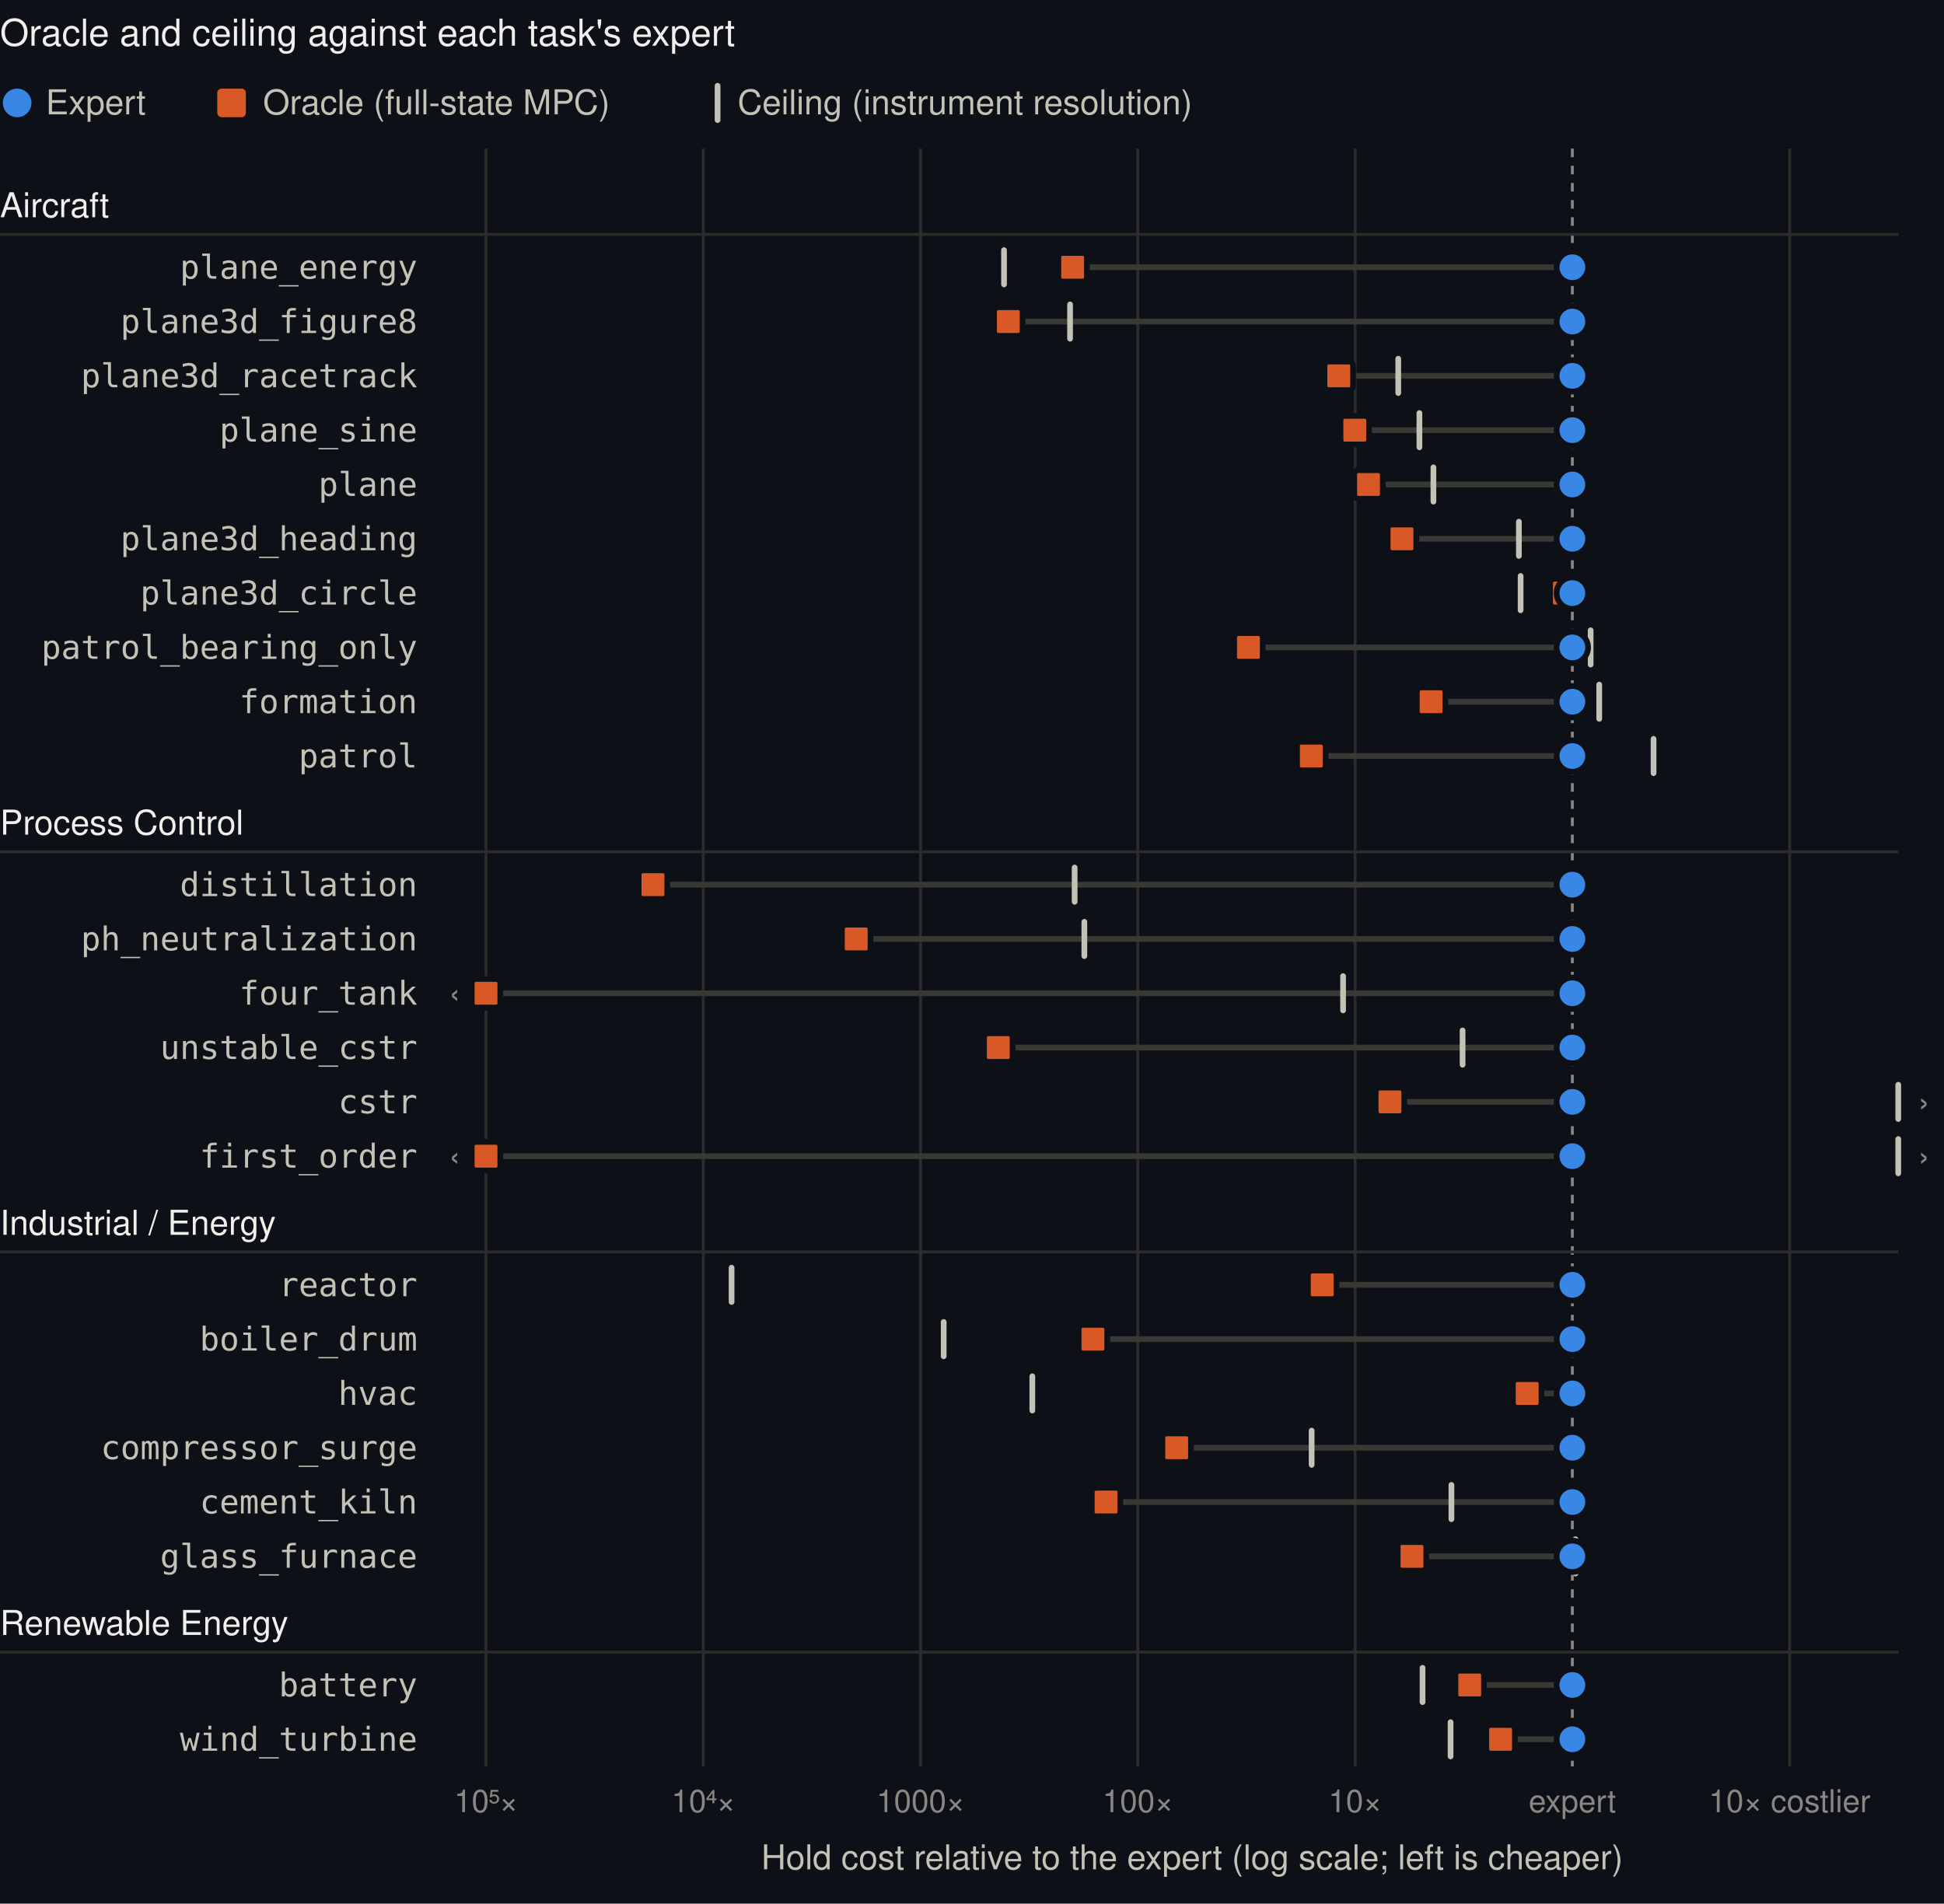
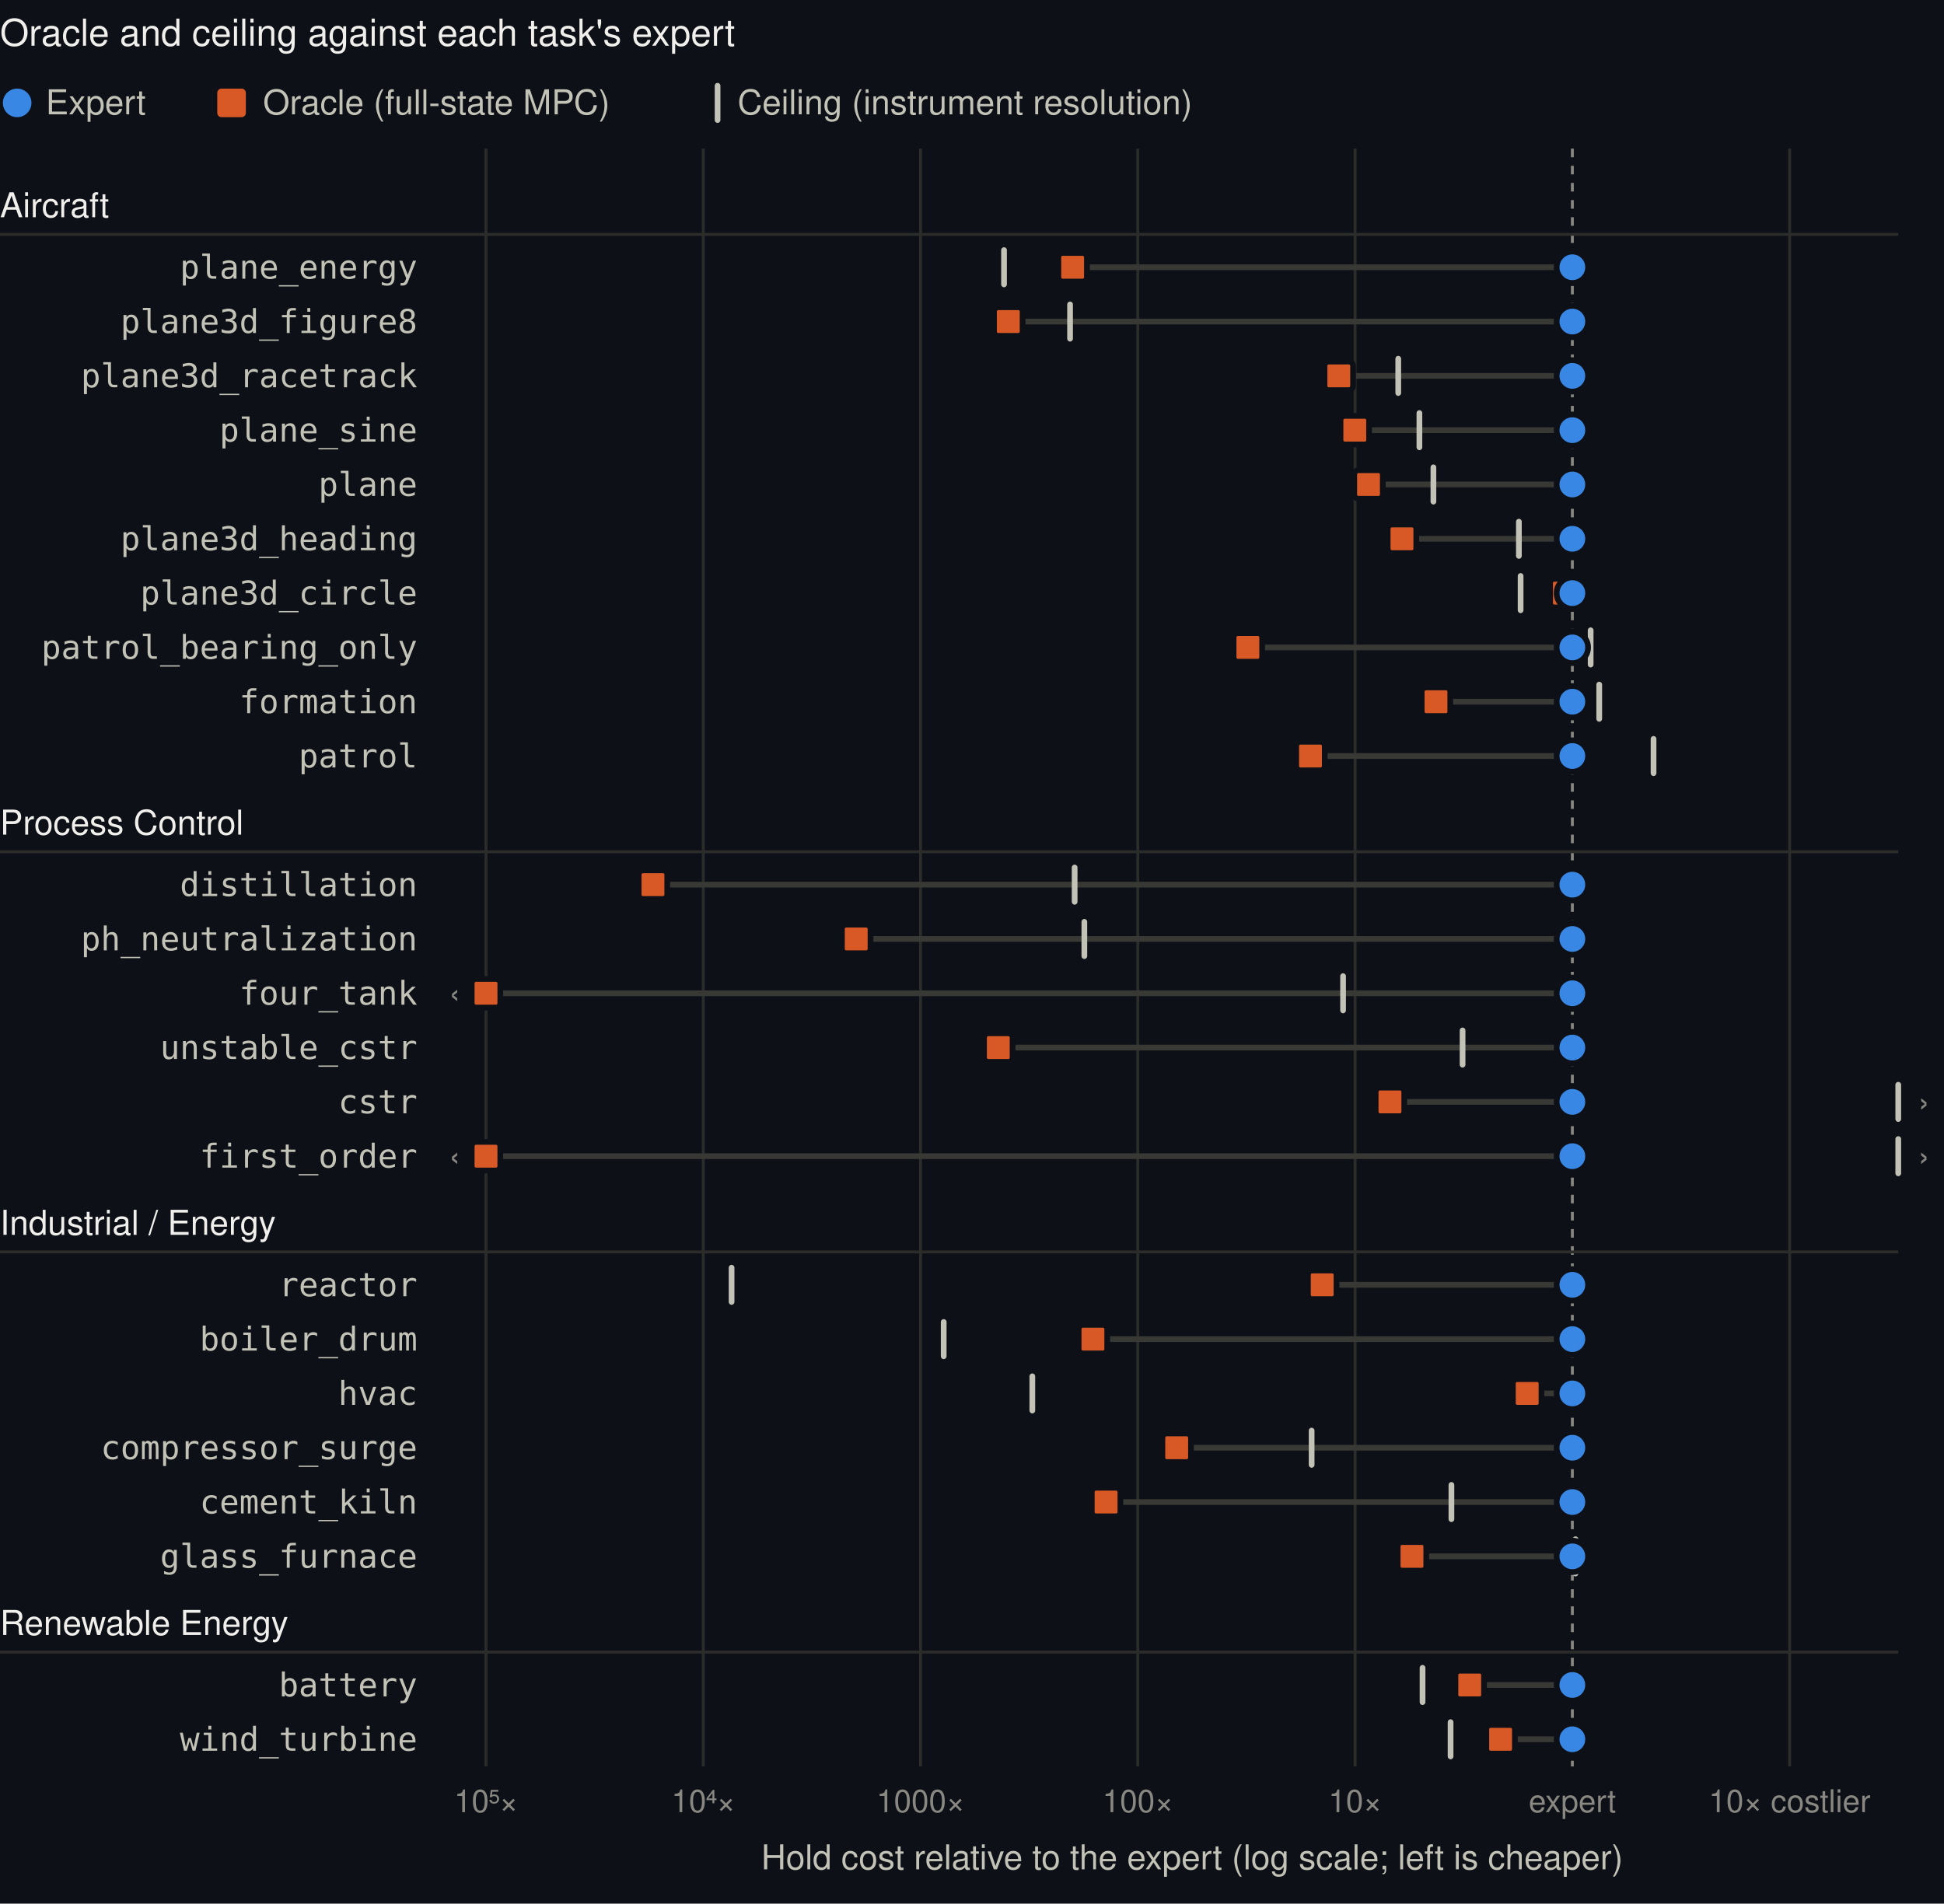
<svg xmlns="http://www.w3.org/2000/svg" viewBox="0 0 680 666" width="680" height="666" font-family="-apple-system, BlinkMacSystemFont, Segoe UI, Helvetica, Arial, sans-serif" role="img" aria-label="Each task's oracle hold cost and ceiling relative to its expert, in decades">
  <rect class="bg" width="100%" height="100%" fill="#0d1117" />
  <text x="0.0" y="16.0" font-size="13" fill="#f0efec" text-anchor="start" font-weight="500">Oracle and ceiling against each task's expert</text>
  <circle cx="6" cy="36" r="5" fill="#3987e5" />
  <text x="16.0" y="40.0" font-size="12" fill="#c3c2b7" text-anchor="start">Expert</text>
  <rect x="76" y="31" width="10" height="10" rx="1.5" fill="#d95926" />
  <text x="92.0" y="40.0" font-size="12" fill="#c3c2b7" text-anchor="start">Oracle (full-state MPC)</text>
  <rect x="250" y="29" width="2" height="14" rx="1" fill="#c3c2b7" />
  <text x="258.0" y="40.0" font-size="12" fill="#c3c2b7" text-anchor="start">Ceiling (instrument resolution)</text>
  <line x1="170.0" x2="170.0" y1="52.0" y2="618.0" stroke="#2c2c2a" />
  <text x="170.0" y="634.0" font-size="11" fill="#898781" text-anchor="middle">10⁵×</text>
  <line x1="246.0" x2="246.0" y1="52.0" y2="618.0" stroke="#2c2c2a" />
  <text x="246.0" y="634.0" font-size="11" fill="#898781" text-anchor="middle">10⁴×</text>
  <line x1="322.0" x2="322.0" y1="52.0" y2="618.0" stroke="#2c2c2a" />
  <text x="322.0" y="634.0" font-size="11" fill="#898781" text-anchor="middle">1000×</text>
  <line x1="398.0" x2="398.0" y1="52.0" y2="618.0" stroke="#2c2c2a" />
  <text x="398.0" y="634.0" font-size="11" fill="#898781" text-anchor="middle">100×</text>
  <line x1="474.0" x2="474.0" y1="52.0" y2="618.0" stroke="#2c2c2a" />
  <text x="474.0" y="634.0" font-size="11" fill="#898781" text-anchor="middle">10×</text>
  <line x1="550.0" x2="550.0" y1="52.0" y2="618.0" stroke="#898781" stroke-dasharray="3 3" />
  <text x="550.0" y="634.0" font-size="11" fill="#898781" text-anchor="middle">expert</text>
  <line x1="626.0" x2="626.0" y1="52.0" y2="618.0" stroke="#2c2c2a" />
  <text x="626.0" y="634.0" font-size="11" fill="#898781" text-anchor="middle">10× costlier</text>
  <text x="417.0" y="654.0" font-size="12" fill="#c3c2b7" text-anchor="middle">Hold cost relative to the expert (log scale; left is cheaper)</text>
  <text x="0.0" y="76.0" font-size="12" fill="#f0efec" text-anchor="start" font-weight="500">Aircraft</text>
  <line x1="0" x2="664" y1="82.0" y2="82.0" stroke="#2c2c2a" />
  <g data-task="plane_energy" data-oracle="-2.30" data-ceiling="-2.62">
    <text x="146.0" y="97.5" font-size="11.5" fill="#c3c2b7" text-anchor="end" font-family="ui-monospace, SFMono-Regular, Menlo, Consolas, monospace">plane_energy</text>
    <line x1="550.0" x2="375.2" y1="93.5" y2="93.5" stroke="#383835" stroke-width="2" stroke-linecap="round" />
    <rect x="350.2" y="86.5" width="2" height="14" rx="1" fill="#c3c2b7" />
    <rect x="370.2" y="88.5" width="10" height="10" rx="1.5" fill="#d95926" stroke="#0d1117" stroke-width="2" />
    <circle cx="550.0" cy="93.5" r="5.5" fill="#3987e5" stroke="#0d1117" stroke-width="2" />
  </g>
  <g data-task="plane3d_figure8" data-oracle="-2.60" data-ceiling="-2.31">
    <text x="146.0" y="116.5" font-size="11.5" fill="#c3c2b7" text-anchor="end" font-family="ui-monospace, SFMono-Regular, Menlo, Consolas, monospace">plane3d_figure8</text>
    <line x1="550.0" x2="352.7" y1="112.5" y2="112.5" stroke="#383835" stroke-width="2" stroke-linecap="round" />
    <rect x="373.3" y="105.5" width="2" height="14" rx="1" fill="#c3c2b7" />
    <rect x="347.7" y="107.5" width="10" height="10" rx="1.5" fill="#d95926" stroke="#0d1117" stroke-width="2" />
    <circle cx="550.0" cy="112.5" r="5.5" fill="#3987e5" stroke="#0d1117" stroke-width="2" />
  </g>
  <g data-task="plane3d_racetrack" data-oracle="-1.07" data-ceiling="-0.80">
    <text x="146.0" y="135.5" font-size="11.5" fill="#c3c2b7" text-anchor="end" font-family="ui-monospace, SFMono-Regular, Menlo, Consolas, monospace">plane3d_racetrack</text>
    <line x1="550.0" x2="468.3" y1="131.5" y2="131.5" stroke="#383835" stroke-width="2" stroke-linecap="round" />
    <rect x="488.1" y="124.5" width="2" height="14" rx="1" fill="#c3c2b7" />
    <rect x="463.3" y="126.5" width="10" height="10" rx="1.5" fill="#d95926" stroke="#0d1117" stroke-width="2" />
    <circle cx="550.0" cy="131.5" r="5.5" fill="#3987e5" stroke="#0d1117" stroke-width="2" />
  </g>
  <g data-task="plane_sine" data-oracle="-1.00" data-ceiling="-0.70">
    <text x="146.0" y="154.5" font-size="11.5" fill="#c3c2b7" text-anchor="end" font-family="ui-monospace, SFMono-Regular, Menlo, Consolas, monospace">plane_sine</text>
    <line x1="550.0" x2="473.9" y1="150.5" y2="150.5" stroke="#383835" stroke-width="2" stroke-linecap="round" />
    <rect x="495.5" y="143.5" width="2" height="14" rx="1" fill="#c3c2b7" />
    <rect x="468.9" y="145.5" width="10" height="10" rx="1.5" fill="#d95926" stroke="#0d1117" stroke-width="2" />
    <circle cx="550.0" cy="150.5" r="5.5" fill="#3987e5" stroke="#0d1117" stroke-width="2" />
  </g>
  <g data-task="plane" data-oracle="-0.94" data-ceiling="-0.64">
    <text x="146.0" y="173.5" font-size="11.5" fill="#c3c2b7" text-anchor="end" font-family="ui-monospace, SFMono-Regular, Menlo, Consolas, monospace">plane</text>
    <line x1="550.0" x2="478.7" y1="169.5" y2="169.5" stroke="#383835" stroke-width="2" stroke-linecap="round" />
    <rect x="500.4" y="162.5" width="2" height="14" rx="1" fill="#c3c2b7" />
    <rect x="473.7" y="164.5" width="10" height="10" rx="1.5" fill="#d95926" stroke="#0d1117" stroke-width="2" />
    <circle cx="550.0" cy="169.5" r="5.5" fill="#3987e5" stroke="#0d1117" stroke-width="2" />
  </g>
  <g data-task="plane3d_heading" data-oracle="-0.78" data-ceiling="-0.25">
    <text x="146.0" y="192.5" font-size="11.5" fill="#c3c2b7" text-anchor="end" font-family="ui-monospace, SFMono-Regular, Menlo, Consolas, monospace">plane3d_heading</text>
    <line x1="550.0" x2="490.4" y1="188.5" y2="188.5" stroke="#383835" stroke-width="2" stroke-linecap="round" />
    <rect x="530.3" y="181.5" width="2" height="14" rx="1" fill="#c3c2b7" />
    <rect x="485.4" y="183.5" width="10" height="10" rx="1.5" fill="#d95926" stroke="#0d1117" stroke-width="2" />
    <circle cx="550.0" cy="188.5" r="5.5" fill="#3987e5" stroke="#0d1117" stroke-width="2" />
  </g>
  <g data-task="plane3d_circle" data-oracle="-0.04" data-ceiling="-0.24">
    <text x="146.0" y="211.5" font-size="11.5" fill="#c3c2b7" text-anchor="end" font-family="ui-monospace, SFMono-Regular, Menlo, Consolas, monospace">plane3d_circle</text>
    <line x1="550.0" x2="547.2" y1="207.5" y2="207.5" stroke="#383835" stroke-width="2" stroke-linecap="round" />
    <rect x="530.9" y="200.5" width="2" height="14" rx="1" fill="#c3c2b7" />
    <rect x="542.2" y="202.5" width="10" height="10" rx="1.5" fill="#d95926" stroke="#0d1117" stroke-width="2" />
    <circle cx="550.0" cy="207.5" r="5.5" fill="#3987e5" stroke="#0d1117" stroke-width="2" />
  </g>
  <g data-task="patrol_bearing_only" data-oracle="-1.49" data-ceiling="0.08">
    <text x="146.0" y="230.5" font-size="11.5" fill="#c3c2b7" text-anchor="end" font-family="ui-monospace, SFMono-Regular, Menlo, Consolas, monospace">patrol_bearing_only</text>
-     <line x1="550.0" x2="436.7" y1="226.5" y2="226.5" stroke="#383835" stroke-width="2" stroke-linecap="round" />
+     <line x1="550.0" x2="436.5" y1="226.5" y2="226.5" stroke="#383835" stroke-width="2" stroke-linecap="round" />
    <rect x="555.4" y="219.5" width="2" height="14" rx="1" fill="#c3c2b7" />
-     <rect x="431.7" y="221.5" width="10" height="10" rx="1.5" fill="#d95926" stroke="#0d1117" stroke-width="2" />
+     <rect x="431.5" y="221.5" width="10" height="10" rx="1.5" fill="#d95926" stroke="#0d1117" stroke-width="2" />
    <circle cx="550.0" cy="226.5" r="5.5" fill="#3987e5" stroke="#0d1117" stroke-width="2" />
  </g>
-   <g data-task="formation" data-oracle="-0.65" data-ceiling="0.12">
+   <g data-task="formation" data-oracle="-0.63" data-ceiling="0.12">
    <text x="146.0" y="249.5" font-size="11.5" fill="#c3c2b7" text-anchor="end" font-family="ui-monospace, SFMono-Regular, Menlo, Consolas, monospace">formation</text>
-     <line x1="550.0" x2="500.6" y1="245.5" y2="245.5" stroke="#383835" stroke-width="2" stroke-linecap="round" />
+     <line x1="550.0" x2="502.3" y1="245.5" y2="245.5" stroke="#383835" stroke-width="2" stroke-linecap="round" />
    <rect x="558.4" y="238.5" width="2" height="14" rx="1" fill="#c3c2b7" />
-     <rect x="495.6" y="240.5" width="10" height="10" rx="1.5" fill="#d95926" stroke="#0d1117" stroke-width="2" />
+     <rect x="497.3" y="240.5" width="10" height="10" rx="1.5" fill="#d95926" stroke="#0d1117" stroke-width="2" />
    <circle cx="550.0" cy="245.5" r="5.5" fill="#3987e5" stroke="#0d1117" stroke-width="2" />
  </g>
  <g data-task="patrol" data-oracle="-1.20" data-ceiling="0.37">
    <text x="146.0" y="268.5" font-size="11.5" fill="#c3c2b7" text-anchor="end" font-family="ui-monospace, SFMono-Regular, Menlo, Consolas, monospace">patrol</text>
-     <line x1="550.0" x2="458.7" y1="264.5" y2="264.5" stroke="#383835" stroke-width="2" stroke-linecap="round" />
+     <line x1="550.0" x2="458.4" y1="264.5" y2="264.5" stroke="#383835" stroke-width="2" stroke-linecap="round" />
    <rect x="577.4" y="257.5" width="2" height="14" rx="1" fill="#c3c2b7" />
-     <rect x="453.7" y="259.5" width="10" height="10" rx="1.5" fill="#d95926" stroke="#0d1117" stroke-width="2" />
+     <rect x="453.4" y="259.5" width="10" height="10" rx="1.5" fill="#d95926" stroke="#0d1117" stroke-width="2" />
    <circle cx="550.0" cy="264.5" r="5.5" fill="#3987e5" stroke="#0d1117" stroke-width="2" />
  </g>
  <text x="0.0" y="292.0" font-size="12" fill="#f0efec" text-anchor="start" font-weight="500">Process Control</text>
  <line x1="0" x2="664" y1="298.0" y2="298.0" stroke="#2c2c2a" />
  <g data-task="distillation" data-oracle="-4.23" data-ceiling="-2.29">
    <text x="146.0" y="313.5" font-size="11.5" fill="#c3c2b7" text-anchor="end" font-family="ui-monospace, SFMono-Regular, Menlo, Consolas, monospace">distillation</text>
    <line x1="550.0" x2="228.4" y1="309.5" y2="309.5" stroke="#383835" stroke-width="2" stroke-linecap="round" />
    <rect x="374.9" y="302.5" width="2" height="14" rx="1" fill="#c3c2b7" />
    <rect x="223.4" y="304.5" width="10" height="10" rx="1.5" fill="#d95926" stroke="#0d1117" stroke-width="2" />
    <circle cx="550.0" cy="309.5" r="5.5" fill="#3987e5" stroke="#0d1117" stroke-width="2" />
  </g>
  <g data-task="ph_neutralization" data-oracle="-3.30" data-ceiling="-2.25">
    <text x="146.0" y="332.5" font-size="11.5" fill="#c3c2b7" text-anchor="end" font-family="ui-monospace, SFMono-Regular, Menlo, Consolas, monospace">ph_neutralization</text>
    <line x1="550.0" x2="299.5" y1="328.5" y2="328.5" stroke="#383835" stroke-width="2" stroke-linecap="round" />
    <rect x="378.3" y="321.5" width="2" height="14" rx="1" fill="#c3c2b7" />
    <rect x="294.5" y="323.5" width="10" height="10" rx="1.5" fill="#d95926" stroke="#0d1117" stroke-width="2" />
    <circle cx="550.0" cy="328.5" r="5.5" fill="#3987e5" stroke="#0d1117" stroke-width="2" />
  </g>
  <g data-task="four_tank" data-oracle="-8.32" data-ceiling="-1.06">
    <text x="146.0" y="351.5" font-size="11.5" fill="#c3c2b7" text-anchor="end" font-family="ui-monospace, SFMono-Regular, Menlo, Consolas, monospace">four_tank</text>
    <line x1="550.0" x2="170.0" y1="347.5" y2="347.5" stroke="#383835" stroke-width="2" stroke-linecap="round" />
    <text x="159.0" y="351.5" font-size="12" fill="#898781" text-anchor="middle">‹</text>
    <rect x="468.8" y="340.5" width="2" height="14" rx="1" fill="#c3c2b7" />
    <rect x="165.0" y="342.5" width="10" height="10" rx="1.5" fill="#d95926" stroke="#0d1117" stroke-width="2" />
    <circle cx="550.0" cy="347.5" r="5.5" fill="#3987e5" stroke="#0d1117" stroke-width="2" />
  </g>
  <g data-task="unstable_cstr" data-oracle="-2.64" data-ceiling="-0.51">
    <text x="146.0" y="370.5" font-size="11.5" fill="#c3c2b7" text-anchor="end" font-family="ui-monospace, SFMono-Regular, Menlo, Consolas, monospace">unstable_cstr</text>
    <line x1="550.0" x2="349.2" y1="366.5" y2="366.5" stroke="#383835" stroke-width="2" stroke-linecap="round" />
    <rect x="510.6" y="359.5" width="2" height="14" rx="1" fill="#c3c2b7" />
    <rect x="344.2" y="361.5" width="10" height="10" rx="1.5" fill="#d95926" stroke="#0d1117" stroke-width="2" />
    <circle cx="550.0" cy="366.5" r="5.5" fill="#3987e5" stroke="#0d1117" stroke-width="2" />
  </g>
  <g data-task="cstr" data-oracle="-0.84" data-ceiling="6.27">
    <text x="146.0" y="389.5" font-size="11.5" fill="#c3c2b7" text-anchor="end" font-family="ui-monospace, SFMono-Regular, Menlo, Consolas, monospace">cstr</text>
    <line x1="550.0" x2="486.2" y1="385.5" y2="385.5" stroke="#383835" stroke-width="2" stroke-linecap="round" />
    <text x="673.0" y="389.5" font-size="12" fill="#898781" text-anchor="middle">›</text>
    <rect x="663.0" y="378.5" width="2" height="14" rx="1" fill="#c3c2b7" />
    <rect x="481.2" y="380.5" width="10" height="10" rx="1.5" fill="#d95926" stroke="#0d1117" stroke-width="2" />
    <circle cx="550.0" cy="385.5" r="5.5" fill="#3987e5" stroke="#0d1117" stroke-width="2" />
  </g>
  <g data-task="first_order" data-oracle="off-axis" data-ceiling="9.39">
    <text x="146.0" y="408.5" font-size="11.5" fill="#c3c2b7" text-anchor="end" font-family="ui-monospace, SFMono-Regular, Menlo, Consolas, monospace">first_order</text>
    <line x1="550.0" x2="170.0" y1="404.5" y2="404.5" stroke="#383835" stroke-width="2" stroke-linecap="round" />
    <text x="159.0" y="408.5" font-size="12" fill="#898781" text-anchor="middle">‹</text>
    <text x="673.0" y="408.5" font-size="12" fill="#898781" text-anchor="middle">›</text>
    <rect x="663.0" y="397.5" width="2" height="14" rx="1" fill="#c3c2b7" />
    <rect x="165.0" y="399.5" width="10" height="10" rx="1.5" fill="#d95926" stroke="#0d1117" stroke-width="2" />
    <circle cx="550.0" cy="404.5" r="5.5" fill="#3987e5" stroke="#0d1117" stroke-width="2" />
  </g>
  <text x="0.0" y="432.0" font-size="12" fill="#f0efec" text-anchor="start" font-weight="500">Industrial / Energy</text>
  <line x1="0" x2="664" y1="438.0" y2="438.0" stroke="#2c2c2a" />
  <g data-task="reactor" data-oracle="-1.15" data-ceiling="-3.87">
    <text x="146.0" y="453.5" font-size="11.5" fill="#c3c2b7" text-anchor="end" font-family="ui-monospace, SFMono-Regular, Menlo, Consolas, monospace">reactor</text>
    <line x1="550.0" x2="462.5" y1="449.5" y2="449.5" stroke="#383835" stroke-width="2" stroke-linecap="round" />
    <rect x="254.9" y="442.5" width="2" height="14" rx="1" fill="#c3c2b7" />
    <rect x="457.5" y="444.5" width="10" height="10" rx="1.5" fill="#d95926" stroke="#0d1117" stroke-width="2" />
    <circle cx="550.0" cy="449.5" r="5.5" fill="#3987e5" stroke="#0d1117" stroke-width="2" />
  </g>
  <g data-task="boiler_drum" data-oracle="-2.21" data-ceiling="-2.89">
    <text x="146.0" y="472.5" font-size="11.5" fill="#c3c2b7" text-anchor="end" font-family="ui-monospace, SFMono-Regular, Menlo, Consolas, monospace">boiler_drum</text>
    <line x1="550.0" x2="382.3" y1="468.5" y2="468.5" stroke="#383835" stroke-width="2" stroke-linecap="round" />
    <rect x="329.1" y="461.5" width="2" height="14" rx="1" fill="#c3c2b7" />
    <rect x="377.3" y="463.5" width="10" height="10" rx="1.5" fill="#d95926" stroke="#0d1117" stroke-width="2" />
    <circle cx="550.0" cy="468.5" r="5.5" fill="#3987e5" stroke="#0d1117" stroke-width="2" />
  </g>
  <g data-task="hvac" data-oracle="-0.21" data-ceiling="-2.49">
    <text x="146.0" y="491.5" font-size="11.5" fill="#c3c2b7" text-anchor="end" font-family="ui-monospace, SFMono-Regular, Menlo, Consolas, monospace">hvac</text>
    <line x1="550.0" x2="534.2" y1="487.5" y2="487.5" stroke="#383835" stroke-width="2" stroke-linecap="round" />
    <rect x="360.1" y="480.5" width="2" height="14" rx="1" fill="#c3c2b7" />
    <rect x="529.2" y="482.5" width="10" height="10" rx="1.5" fill="#d95926" stroke="#0d1117" stroke-width="2" />
    <circle cx="550.0" cy="487.5" r="5.5" fill="#3987e5" stroke="#0d1117" stroke-width="2" />
  </g>
  <g data-task="compressor_surge" data-oracle="-1.82" data-ceiling="-1.20">
    <text x="146.0" y="510.5" font-size="11.5" fill="#c3c2b7" text-anchor="end" font-family="ui-monospace, SFMono-Regular, Menlo, Consolas, monospace">compressor_surge</text>
    <line x1="550.0" x2="411.6" y1="506.5" y2="506.5" stroke="#383835" stroke-width="2" stroke-linecap="round" />
    <rect x="457.8" y="499.5" width="2" height="14" rx="1" fill="#c3c2b7" />
    <rect x="406.6" y="501.5" width="10" height="10" rx="1.5" fill="#d95926" stroke="#0d1117" stroke-width="2" />
    <circle cx="550.0" cy="506.5" r="5.5" fill="#3987e5" stroke="#0d1117" stroke-width="2" />
  </g>
  <g data-task="cement_kiln" data-oracle="-2.15" data-ceiling="-0.56">
    <text x="146.0" y="529.5" font-size="11.5" fill="#c3c2b7" text-anchor="end" font-family="ui-monospace, SFMono-Regular, Menlo, Consolas, monospace">cement_kiln</text>
    <line x1="550.0" x2="386.9" y1="525.5" y2="525.5" stroke="#383835" stroke-width="2" stroke-linecap="round" />
    <rect x="506.7" y="518.5" width="2" height="14" rx="1" fill="#c3c2b7" />
    <rect x="381.9" y="520.5" width="10" height="10" rx="1.5" fill="#d95926" stroke="#0d1117" stroke-width="2" />
    <circle cx="550.0" cy="525.5" r="5.5" fill="#3987e5" stroke="#0d1117" stroke-width="2" />
  </g>
  <g data-task="glass_furnace" data-oracle="-0.74" data-ceiling="0.01">
    <text x="146.0" y="548.5" font-size="11.5" fill="#c3c2b7" text-anchor="end" font-family="ui-monospace, SFMono-Regular, Menlo, Consolas, monospace">glass_furnace</text>
    <line x1="550.0" x2="493.9" y1="544.5" y2="544.5" stroke="#383835" stroke-width="2" stroke-linecap="round" />
    <rect x="550.1" y="537.5" width="2" height="14" rx="1" fill="#c3c2b7" />
    <rect x="488.9" y="539.5" width="10" height="10" rx="1.5" fill="#d95926" stroke="#0d1117" stroke-width="2" />
    <circle cx="550.0" cy="544.5" r="5.5" fill="#3987e5" stroke="#0d1117" stroke-width="2" />
  </g>
  <text x="0.0" y="572.0" font-size="12" fill="#f0efec" text-anchor="start" font-weight="500">Renewable Energy</text>
  <line x1="0" x2="664" y1="578.0" y2="578.0" stroke="#2c2c2a" />
  <g data-task="battery" data-oracle="-0.47" data-ceiling="-0.69">
    <text x="146.0" y="593.5" font-size="11.5" fill="#c3c2b7" text-anchor="end" font-family="ui-monospace, SFMono-Regular, Menlo, Consolas, monospace">battery</text>
    <line x1="550.0" x2="514.1" y1="589.5" y2="589.5" stroke="#383835" stroke-width="2" stroke-linecap="round" />
    <rect x="496.6" y="582.5" width="2" height="14" rx="1" fill="#c3c2b7" />
    <rect x="509.1" y="584.5" width="10" height="10" rx="1.5" fill="#d95926" stroke="#0d1117" stroke-width="2" />
    <circle cx="550.0" cy="589.5" r="5.5" fill="#3987e5" stroke="#0d1117" stroke-width="2" />
  </g>
  <g data-task="wind_turbine" data-oracle="-0.33" data-ceiling="-0.56">
    <text x="146.0" y="612.5" font-size="11.5" fill="#c3c2b7" text-anchor="end" font-family="ui-monospace, SFMono-Regular, Menlo, Consolas, monospace">wind_turbine</text>
    <line x1="550.0" x2="524.9" y1="608.5" y2="608.5" stroke="#383835" stroke-width="2" stroke-linecap="round" />
    <rect x="506.4" y="601.5" width="2" height="14" rx="1" fill="#c3c2b7" />
    <rect x="519.9" y="603.5" width="10" height="10" rx="1.5" fill="#d95926" stroke="#0d1117" stroke-width="2" />
    <circle cx="550.0" cy="608.5" r="5.5" fill="#3987e5" stroke="#0d1117" stroke-width="2" />
  </g>
</svg>
